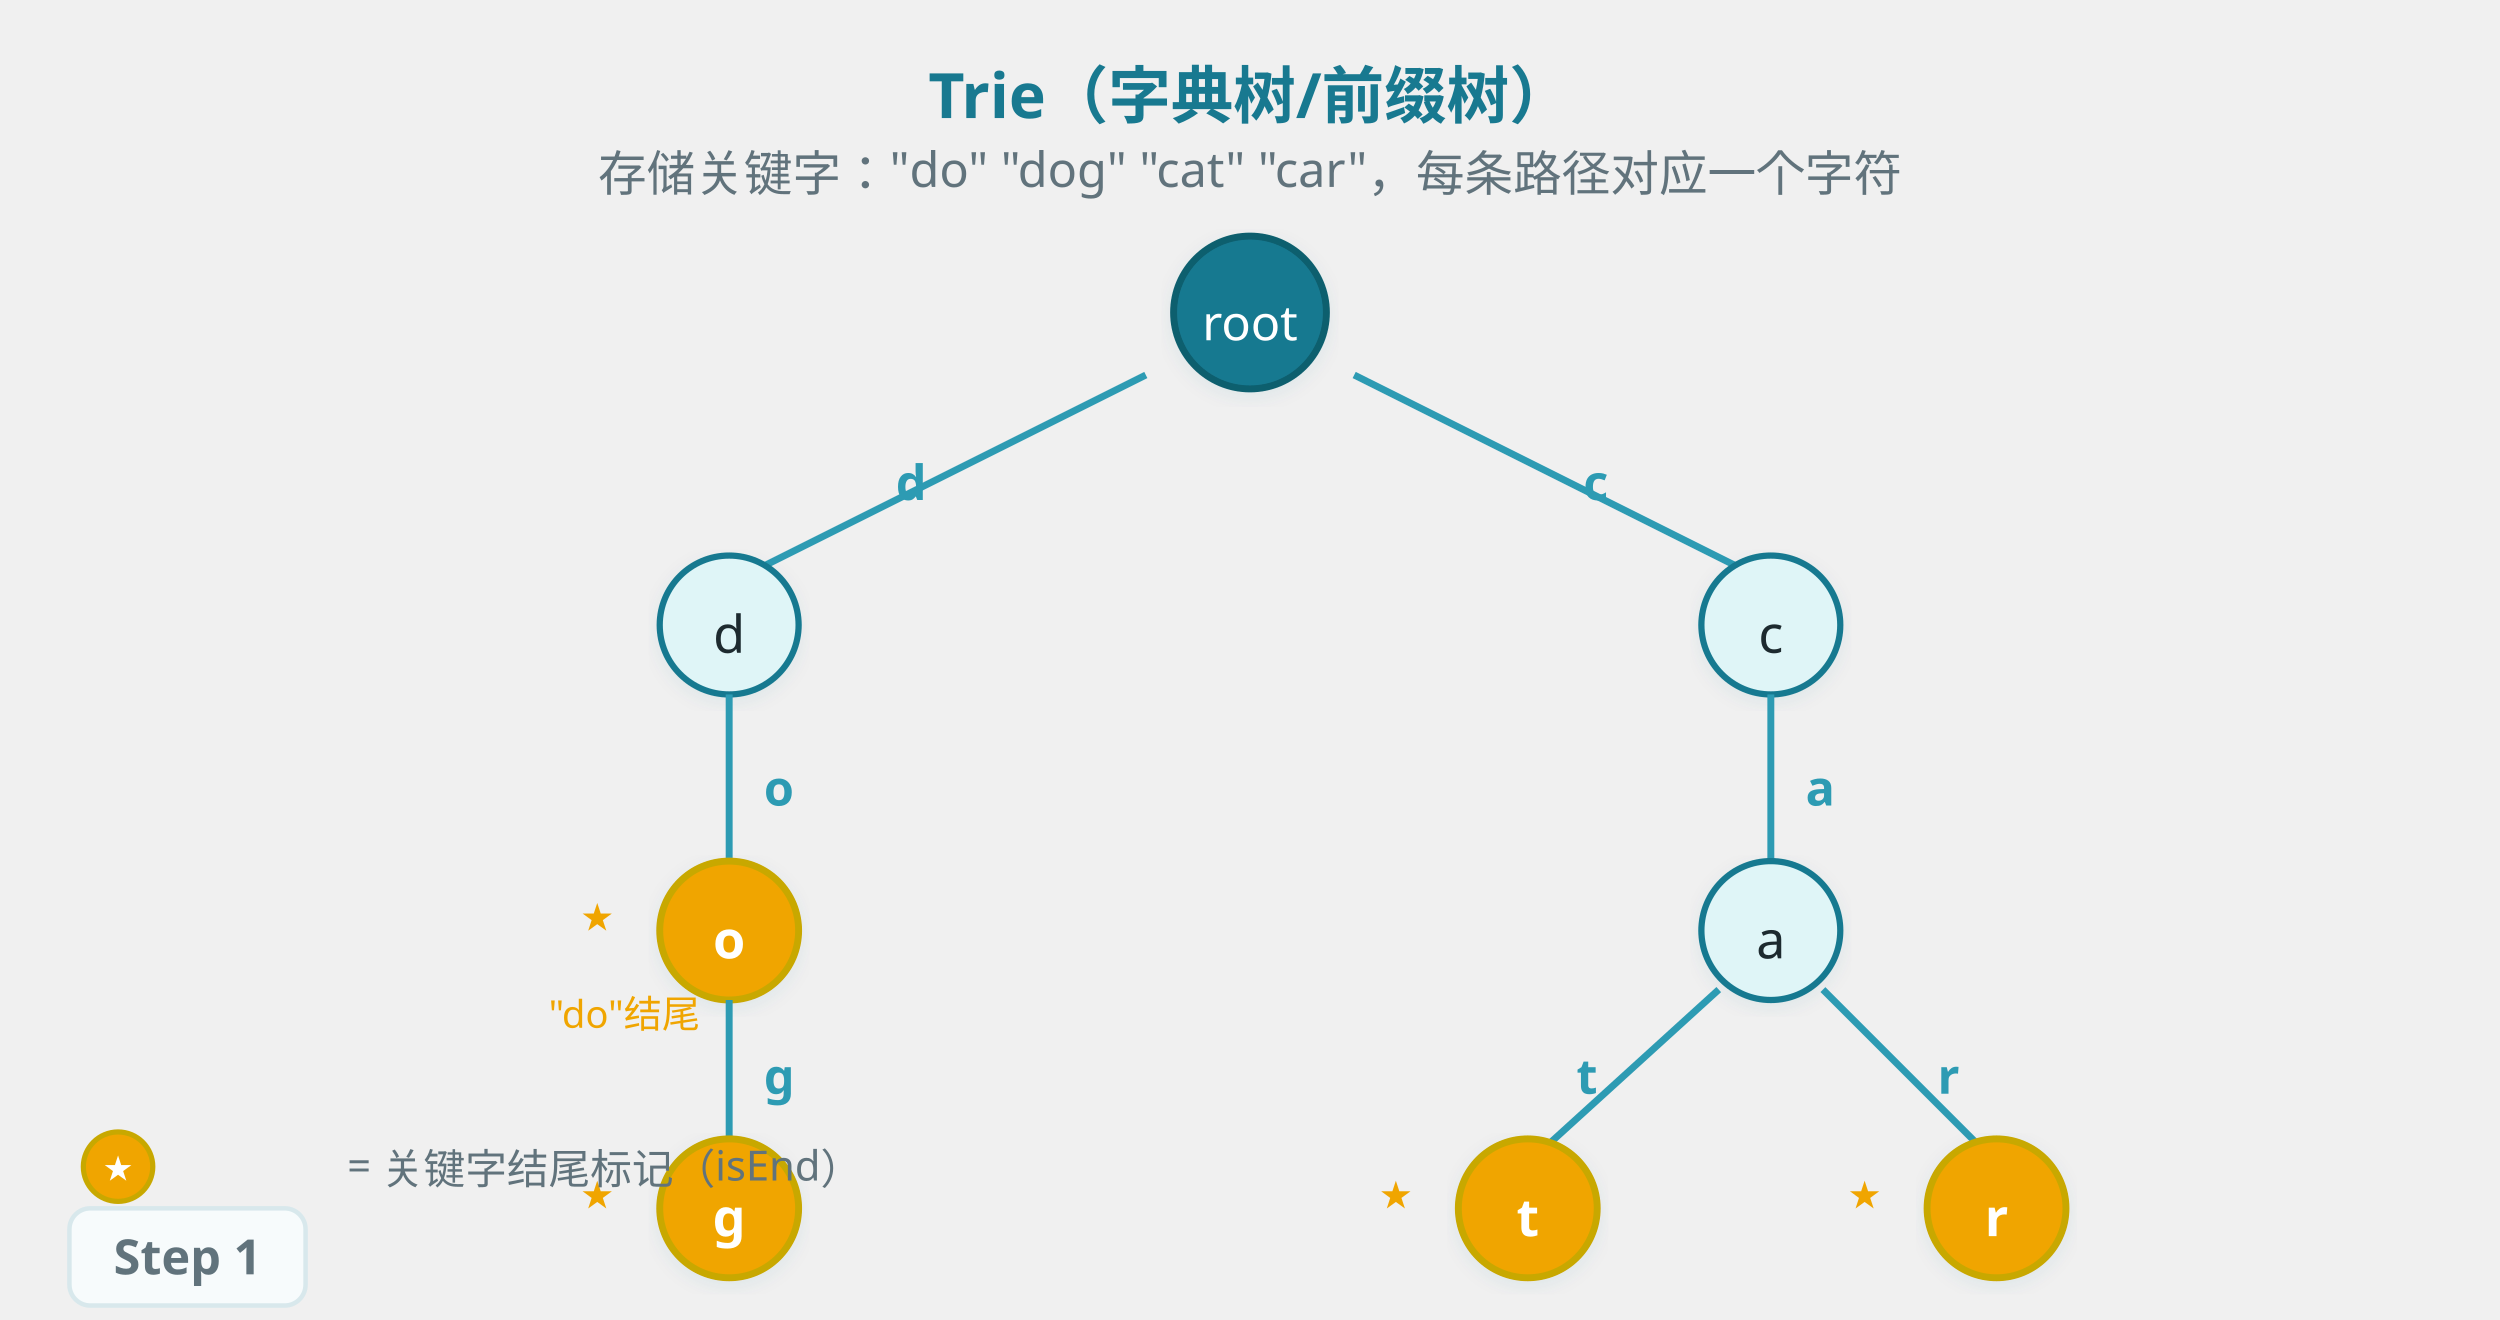
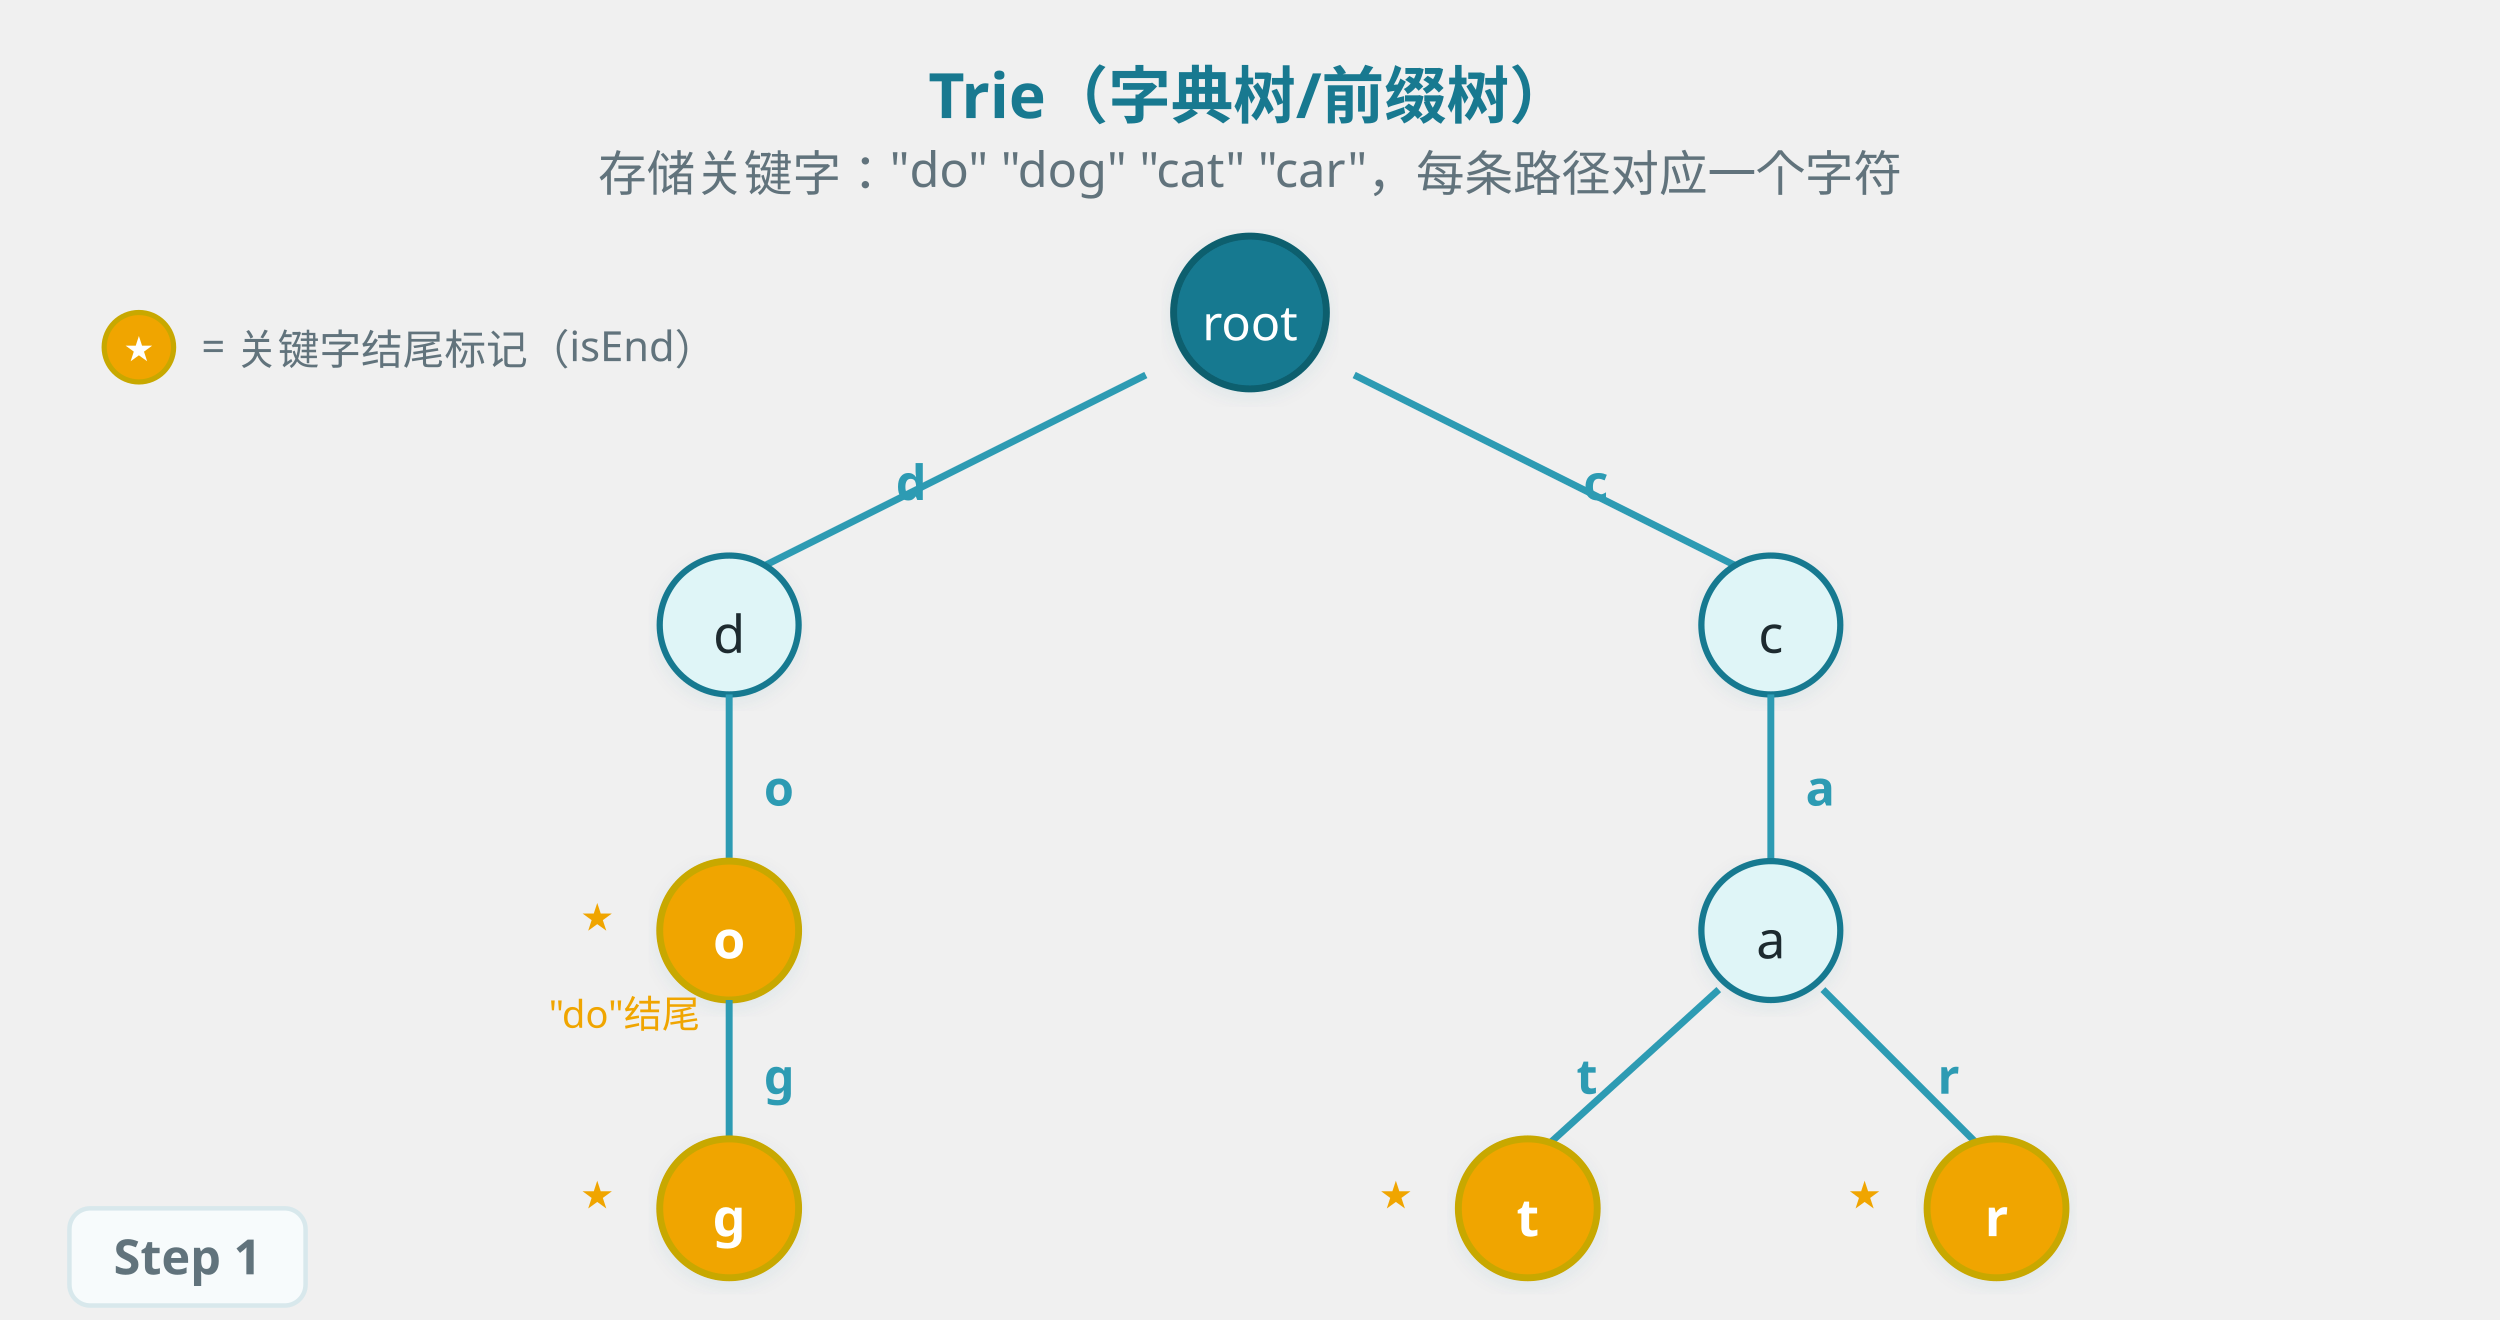
<svg xmlns="http://www.w3.org/2000/svg" viewBox="0 0 720 380" role="img" aria-label="Trie步骤1 - Trie结构">
  <defs>
    <filter id="sh" x="-8%" y="-8%" width="116%" height="120%">
      <feDropShadow dx="0" dy="1.5" stdDeviation="2.5" flood-color="#187990" flood-opacity=".08" />
    </filter>
  </defs>
  <text x="360" y="34" text-anchor="middle" font-family="'Microsoft YaHei',sans-serif" font-size="18" font-weight="700" fill="#187990">Trie（字典树/前缀树）</text>
  <text x="360" y="55" text-anchor="middle" font-family="'Microsoft YaHei',sans-serif" font-size="14" fill="#61737c">存储关键字："do" "dog" "cat" "car"，每条路径对应一个字符</text>
  <circle cx="360" cy="90" r="22" fill="#187990" stroke="#0d5e6e" stroke-width="2" filter="url(#sh)" />
  <text x="360" y="98" text-anchor="middle" font-family="'Microsoft YaHei',sans-serif" font-size="14" fill="#fff">root</text>
  <line x1="330" y1="108" x2="210" y2="168" stroke="#2d9bb3" stroke-width="2" />
  <text x="258" y="144" font-family="'Microsoft YaHei',sans-serif" font-size="14" font-weight="700" fill="#2d9bb3">d</text>
  <line x1="390" y1="108" x2="510" y2="168" stroke="#2d9bb3" stroke-width="2" />
  <text x="456" y="144" font-family="'Microsoft YaHei',sans-serif" font-size="14" font-weight="700" fill="#2d9bb3">c</text>
  <circle cx="210" cy="180" r="20" fill="#dff5f7" stroke="#187990" stroke-width="1.8" filter="url(#sh)" />
  <text x="210" y="188" text-anchor="middle" font-family="'Microsoft YaHei',sans-serif" font-size="15" fill="#1d2a2f">d</text>
  <circle cx="510" cy="180" r="20" fill="#dff5f7" stroke="#187990" stroke-width="1.8" filter="url(#sh)" />
  <text x="510" y="188" text-anchor="middle" font-family="'Microsoft YaHei',sans-serif" font-size="15" fill="#1d2a2f">c</text>
  <line x1="210" y1="200" x2="210" y2="255" stroke="#2d9bb3" stroke-width="2" />
  <text x="220" y="232" font-family="'Microsoft YaHei',sans-serif" font-size="14" font-weight="700" fill="#2d9bb3">o</text>
  <line x1="510" y1="200" x2="510" y2="255" stroke="#2d9bb3" stroke-width="2" />
  <text x="520" y="232" font-family="'Microsoft YaHei',sans-serif" font-size="14" font-weight="700" fill="#2d9bb3">a</text>
  <circle cx="210" cy="268" r="20" fill="#f0a500" stroke="#c8a800" stroke-width="2" filter="url(#sh)" />
  <text x="210" y="276" text-anchor="middle" font-family="'Microsoft YaHei',sans-serif" font-size="15" font-weight="700" fill="#fff">o</text>
  <text x="172" y="268" text-anchor="middle" font-family="'Microsoft YaHei',sans-serif" font-size="11" fill="#f0a500">★</text>
  <text x="158" y="296" font-family="'Microsoft YaHei',sans-serif" font-size="11" fill="#f0a500">"do"结尾</text>
  <circle cx="510" cy="268" r="20" fill="#dff5f7" stroke="#187990" stroke-width="1.8" filter="url(#sh)" />
  <text x="510" y="276" text-anchor="middle" font-family="'Microsoft YaHei',sans-serif" font-size="15" fill="#1d2a2f">a</text>
  <line x1="210" y1="288" x2="210" y2="335" stroke="#2d9bb3" stroke-width="2" />
  <text x="220" y="315" font-family="'Microsoft YaHei',sans-serif" font-size="14" font-weight="700" fill="#2d9bb3">g</text>
  <line x1="495" y1="285" x2="440" y2="335" stroke="#2d9bb3" stroke-width="2" />
  <text x="454" y="315" font-family="'Microsoft YaHei',sans-serif" font-size="14" font-weight="700" fill="#2d9bb3">t</text>
  <line x1="525" y1="285" x2="575" y2="335" stroke="#2d9bb3" stroke-width="2" />
  <text x="558" y="315" font-family="'Microsoft YaHei',sans-serif" font-size="14" font-weight="700" fill="#2d9bb3">r</text>
  <circle cx="210" cy="348" r="20" fill="#f0a500" stroke="#c8a800" stroke-width="2" filter="url(#sh)" />
  <text x="210" y="356" text-anchor="middle" font-family="'Microsoft YaHei',sans-serif" font-size="15" font-weight="700" fill="#fff">g</text>
  <text x="172" y="348" text-anchor="middle" font-family="'Microsoft YaHei',sans-serif" font-size="11" fill="#f0a500">★</text>
  <circle cx="440" cy="348" r="20" fill="#f0a500" stroke="#c8a800" stroke-width="2" filter="url(#sh)" />
  <text x="440" y="356" text-anchor="middle" font-family="'Microsoft YaHei',sans-serif" font-size="15" font-weight="700" fill="#fff">t</text>
  <text x="402" y="348" text-anchor="middle" font-family="'Microsoft YaHei',sans-serif" font-size="11" fill="#f0a500">★</text>
  <circle cx="575" cy="348" r="20" fill="#f0a500" stroke="#c8a800" stroke-width="2" filter="url(#sh)" />
  <text x="575" y="356" text-anchor="middle" font-family="'Microsoft YaHei',sans-serif" font-size="15" font-weight="700" fill="#fff">r</text>
  <text x="537" y="348" text-anchor="middle" font-family="'Microsoft YaHei',sans-serif" font-size="11" fill="#f0a500">★</text>
-   <circle cx="34" cy="336" r="10" fill="#f0a500" stroke="#c8a800" stroke-width="1.5" />
-   <text x="34" y="340" text-anchor="middle" font-family="sans-serif" font-size="10" fill="#fff">★</text>
-   <text x="100" y="340" font-family="'Microsoft YaHei',sans-serif" font-size="12" fill="#61737c">= 关键字结尾标记（isEnd）</text>
+   <circle cx="40" cy="100" r="10" fill="#f0a500" stroke="#c8a800" stroke-width="1.5" />
+   <text x="40" y="104" text-anchor="middle" font-family="sans-serif" font-size="10" fill="#fff">★</text>
+   <text x="58" y="104" font-family="'Microsoft YaHei',sans-serif" font-size="12" fill="#61737c">= 关键字结尾标记（isEnd）</text>
  <rect x="20" y="348" width="68" height="28" rx="6" fill="#f7fbfc" stroke="#d8e8ec" stroke-width="1.3" />
  <text x="54" y="367" text-anchor="middle" font-family="'Microsoft YaHei',sans-serif" font-size="14" font-weight="700" fill="#61737c">Step 1</text>
</svg>
